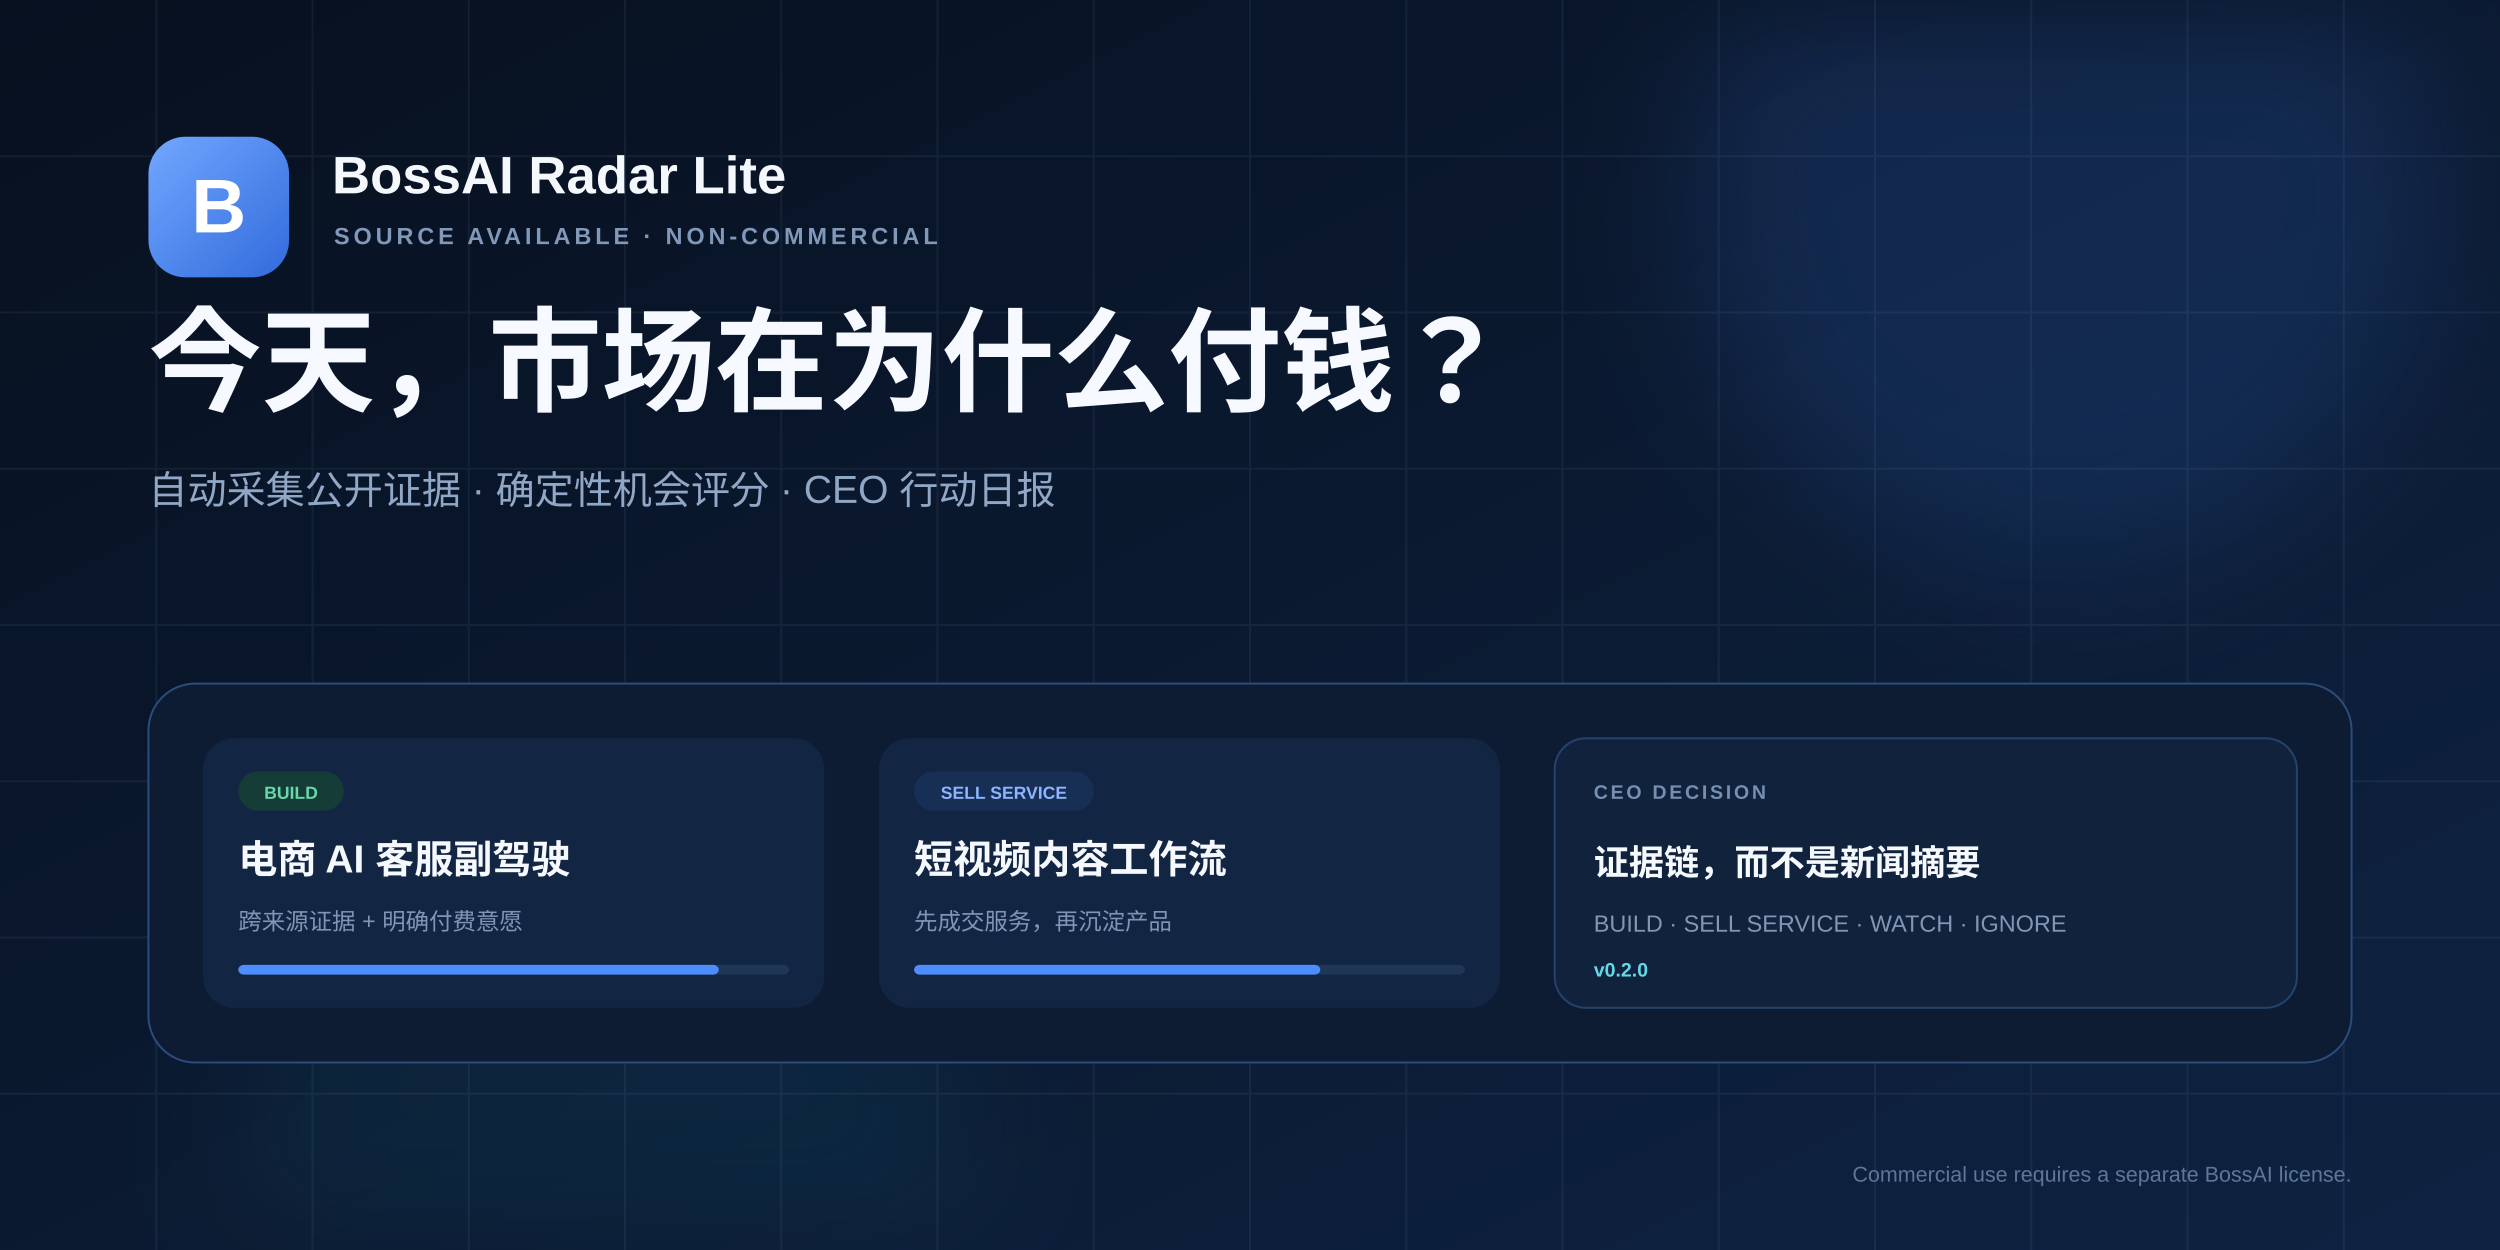
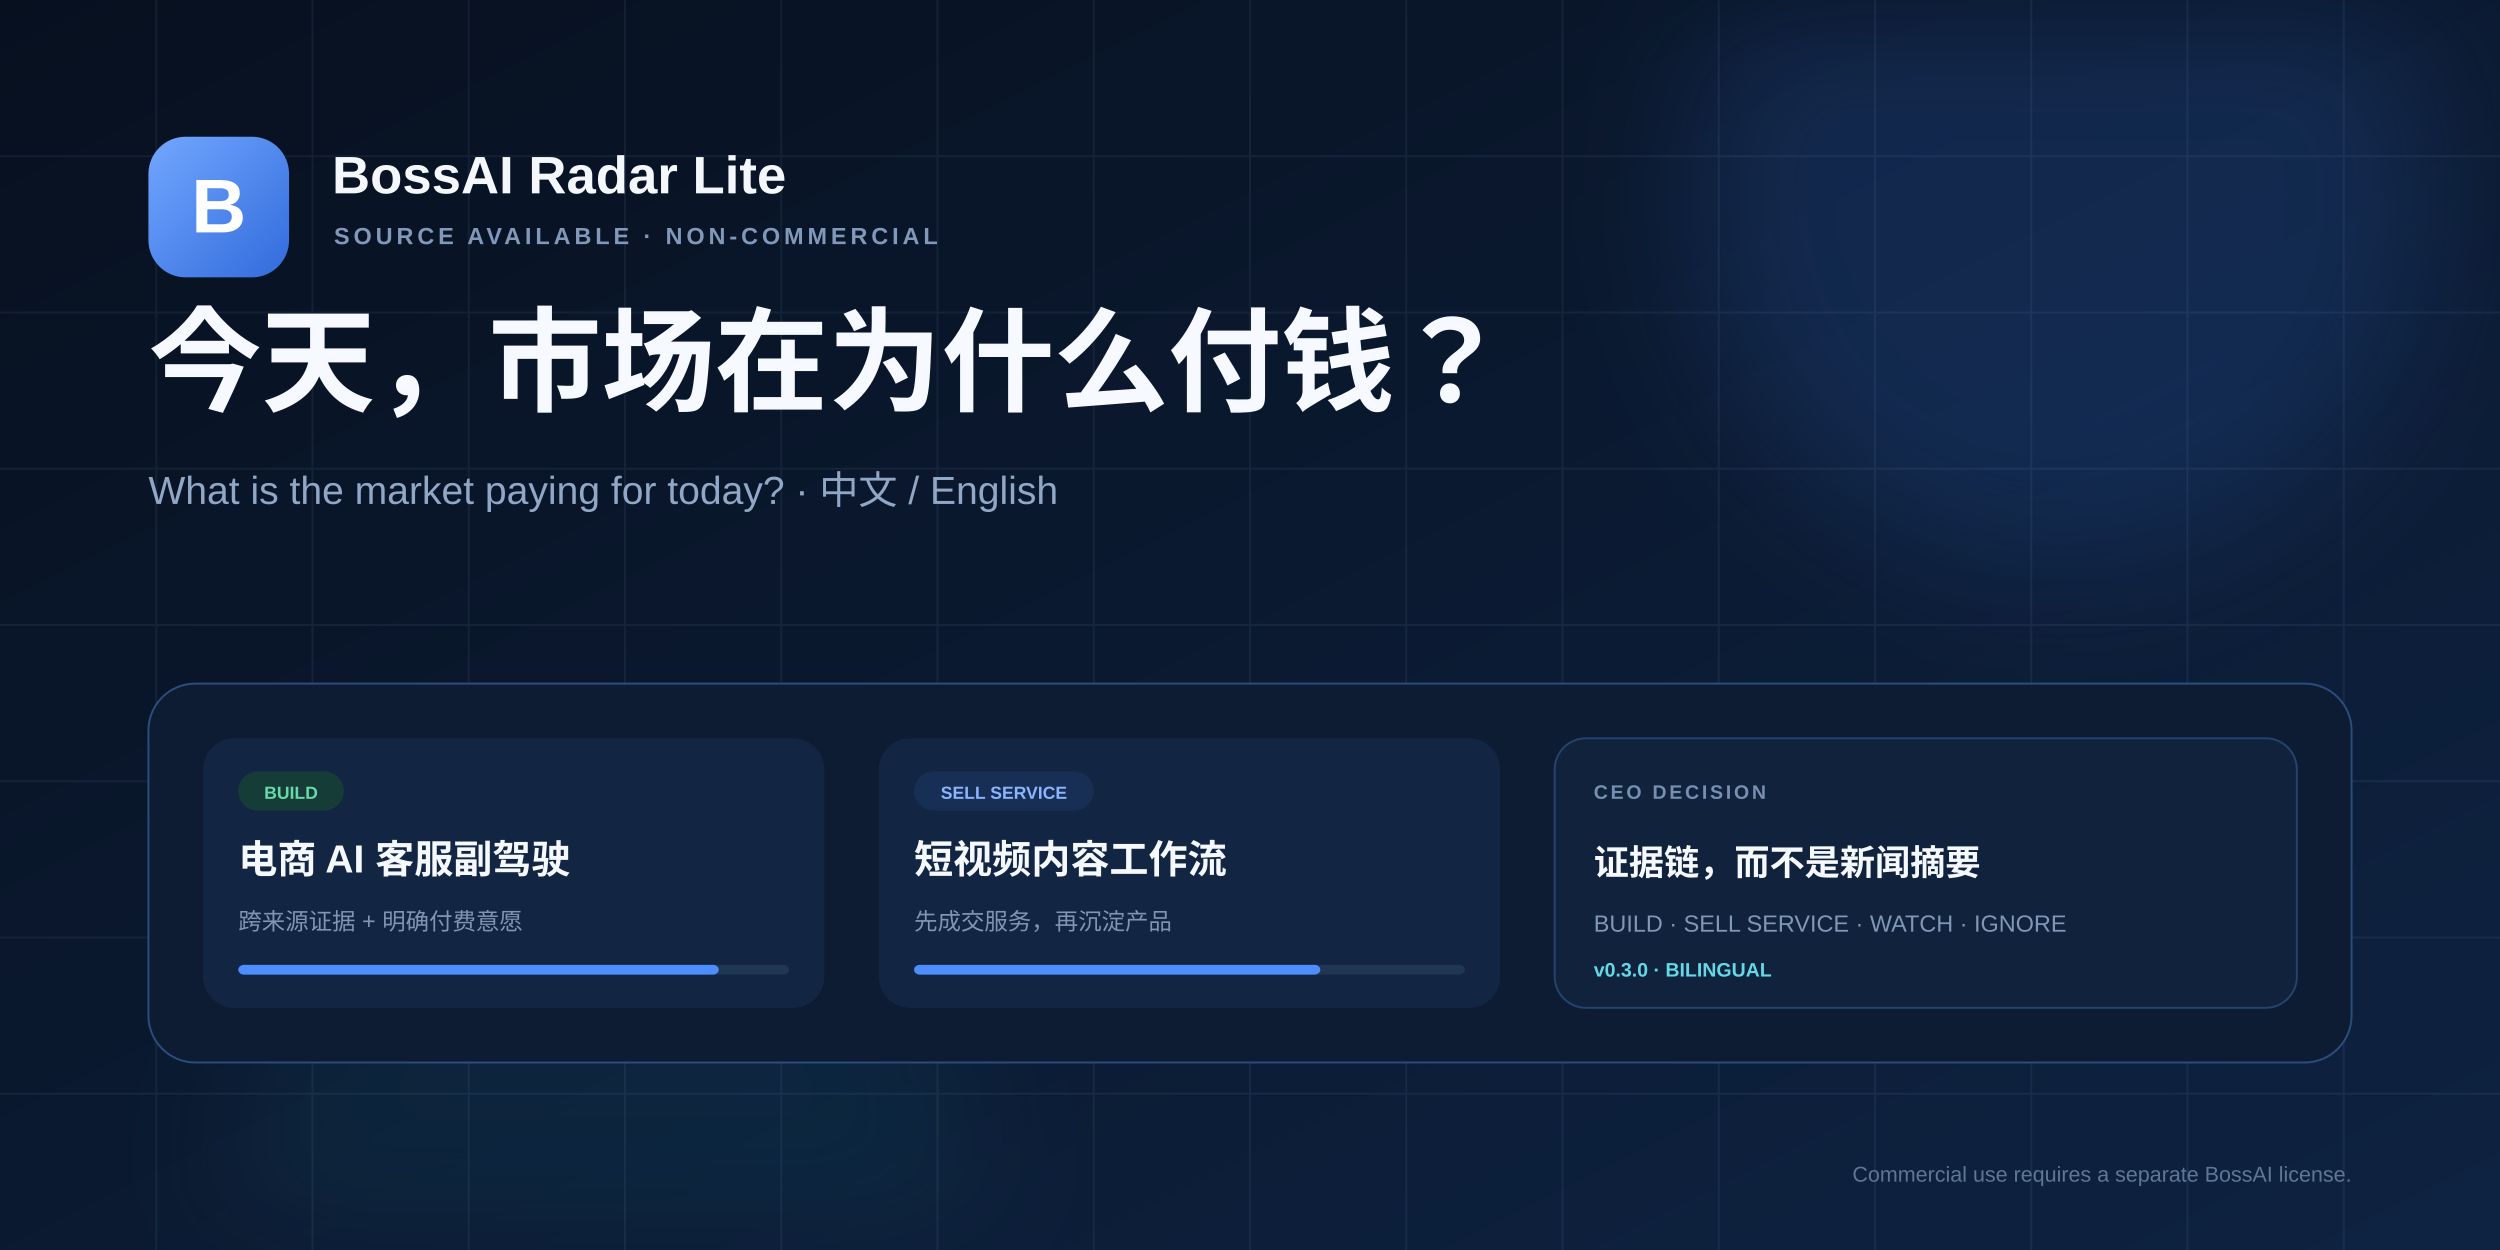
<svg xmlns="http://www.w3.org/2000/svg" width="1280" height="640" viewBox="0 0 1280 640" role="img" aria-labelledby="title desc">
  <defs>
    <linearGradient id="bg" x1="0" y1="0" x2="1" y2="1">
      <stop offset="0" stop-color="#07101f" />
      <stop offset="1" stop-color="#0e2342" />
    </linearGradient>
    <linearGradient id="accent" x1="0" y1="0" x2="1" y2="1">
      <stop offset="0" stop-color="#72a7ff" />
      <stop offset="1" stop-color="#326bdc" />
    </linearGradient>
    <filter id="glow" x="-80%" y="-80%" width="260%" height="260%">
      <feGaussianBlur stdDeviation="34" />
    </filter>
  </defs>
  <rect width="1280" height="640" fill="url(#bg)" />
  <circle cx="1055" cy="100" r="190" fill="#3d7cec" opacity=".16" filter="url(#glow)" />
  <circle cx="310" cy="610" r="190" fill="#27b8cc" opacity=".07" filter="url(#glow)" />
  <g opacity=".07" stroke="#b8d1ff">
    <path d="M0 80H1280M0 160H1280M0 240H1280M0 320H1280M0 400H1280M0 480H1280M0 560H1280" />
    <path d="M80 0V640M160 0V640M240 0V640M320 0V640M400 0V640M480 0V640M560 0V640M640 0V640M720 0V640M800 0V640M880 0V640M960 0V640M1040 0V640M1120 0V640M1200 0V640" />
  </g>
  <g transform="translate(76 70)">
    <rect width="72" height="72" rx="19" fill="url(#accent)" />
    <text x="36" y="49" text-anchor="middle" fill="#fff" font-family="Arial, sans-serif" font-size="39" font-weight="800">B</text>
    <text x="94" y="29" fill="#f4f7fc" font-family="Arial, sans-serif" font-size="27" font-weight="800">BossAI Radar Lite</text>
    <text x="95" y="55" fill="#8198b9" font-family="Arial, sans-serif" font-size="12" font-weight="700" letter-spacing="2">SOURCE AVAILABLE · NON-COMMERCIAL</text>
  </g>
  <g transform="translate(76 206)">
    <text fill="#f6f9ff" font-family="Arial, 'Microsoft YaHei', sans-serif" font-size="58" font-weight="800">
      <tspan x="0" y="0">今天，市场在为什么付钱？</tspan>
    </text>
    <text fill="#91a7c6" font-family="Arial, 'Microsoft YaHei', sans-serif" font-size="20">
-       <tspan x="0" y="52">自动采集公开证据 · 确定性机会评分 · CEO 行动日报</tspan>
+       <tspan x="0" y="52">What is the market paying for today? · 中文 / English</tspan>
    </text>
  </g>
  <g transform="translate(76 350)">
    <rect width="1128" height="194" rx="24" fill="#0d1c33" stroke="#2b4d7e" />
    <g transform="translate(28 28)">
      <rect width="318" height="138" rx="16" fill="#122643" />
      <rect x="18" y="17" width="54" height="20" rx="10" fill="#163c38" />
      <text x="45" y="31" text-anchor="middle" fill="#67d9aa" font-family="Arial, sans-serif" font-size="9" font-weight="800">BUILD</text>
      <text x="18" y="69" fill="#f5f8fd" font-family="Arial, 'Microsoft YaHei', sans-serif" font-size="20" font-weight="700">电商 AI 客服副驾驶</text>
      <text x="18" y="98" fill="#8095b3" font-family="Arial, 'Microsoft YaHei', sans-serif" font-size="12">跨来源证据 + 明确付费意愿</text>
      <rect x="18" y="116" width="282" height="5" rx="3" fill="#1f3655" />
      <rect x="18" y="116" width="246" height="5" rx="3" fill="#4d8dff" />
    </g>
    <g transform="translate(374 28)">
      <rect width="318" height="138" rx="16" fill="#122643" />
      <rect x="18" y="17" width="92" height="20" rx="10" fill="#172e55" />
      <text x="64" y="31" text-anchor="middle" fill="#8db5ff" font-family="Arial, sans-serif" font-size="9" font-weight="800">SELL SERVICE</text>
      <text x="18" y="69" fill="#f5f8fd" font-family="Arial, 'Microsoft YaHei', sans-serif" font-size="20" font-weight="700">短视频内容工作流</text>
      <text x="18" y="98" fill="#8095b3" font-family="Arial, 'Microsoft YaHei', sans-serif" font-size="12">先成交服务，再沉淀产品</text>
      <rect x="18" y="116" width="282" height="5" rx="3" fill="#1f3655" />
      <rect x="18" y="116" width="208" height="5" rx="3" fill="#4d8dff" />
    </g>
    <g transform="translate(720 28)">
      <rect width="380" height="138" rx="16" fill="#10223c" stroke="#24436e" />
      <text x="20" y="31" fill="#7790b2" font-family="Arial, sans-serif" font-size="10" font-weight="800" letter-spacing="1.4">CEO DECISION</text>
      <text x="20" y="70" fill="#f5f8fd" font-family="Arial, 'Microsoft YaHei', sans-serif" font-size="18" font-weight="700">证据链，而不是新闻摘要</text>
      <text x="20" y="99" fill="#8197b6" font-family="Arial, 'Microsoft YaHei', sans-serif" font-size="12">BUILD · SELL SERVICE · WATCH · IGNORE</text>
-       <text x="20" y="122" fill="#65d8e7" font-family="Arial, sans-serif" font-size="10" font-weight="700">v0.2.0</text>
+       <text x="20" y="122" fill="#65d8e7" font-family="Arial, sans-serif" font-size="10" font-weight="700">v0.3.0 · BILINGUAL</text>
    </g>
  </g>
  <text x="1204" y="605" text-anchor="end" fill="#5f7697" font-family="Arial, sans-serif" font-size="11">Commercial use requires a separate BossAI license.</text>
</svg>
